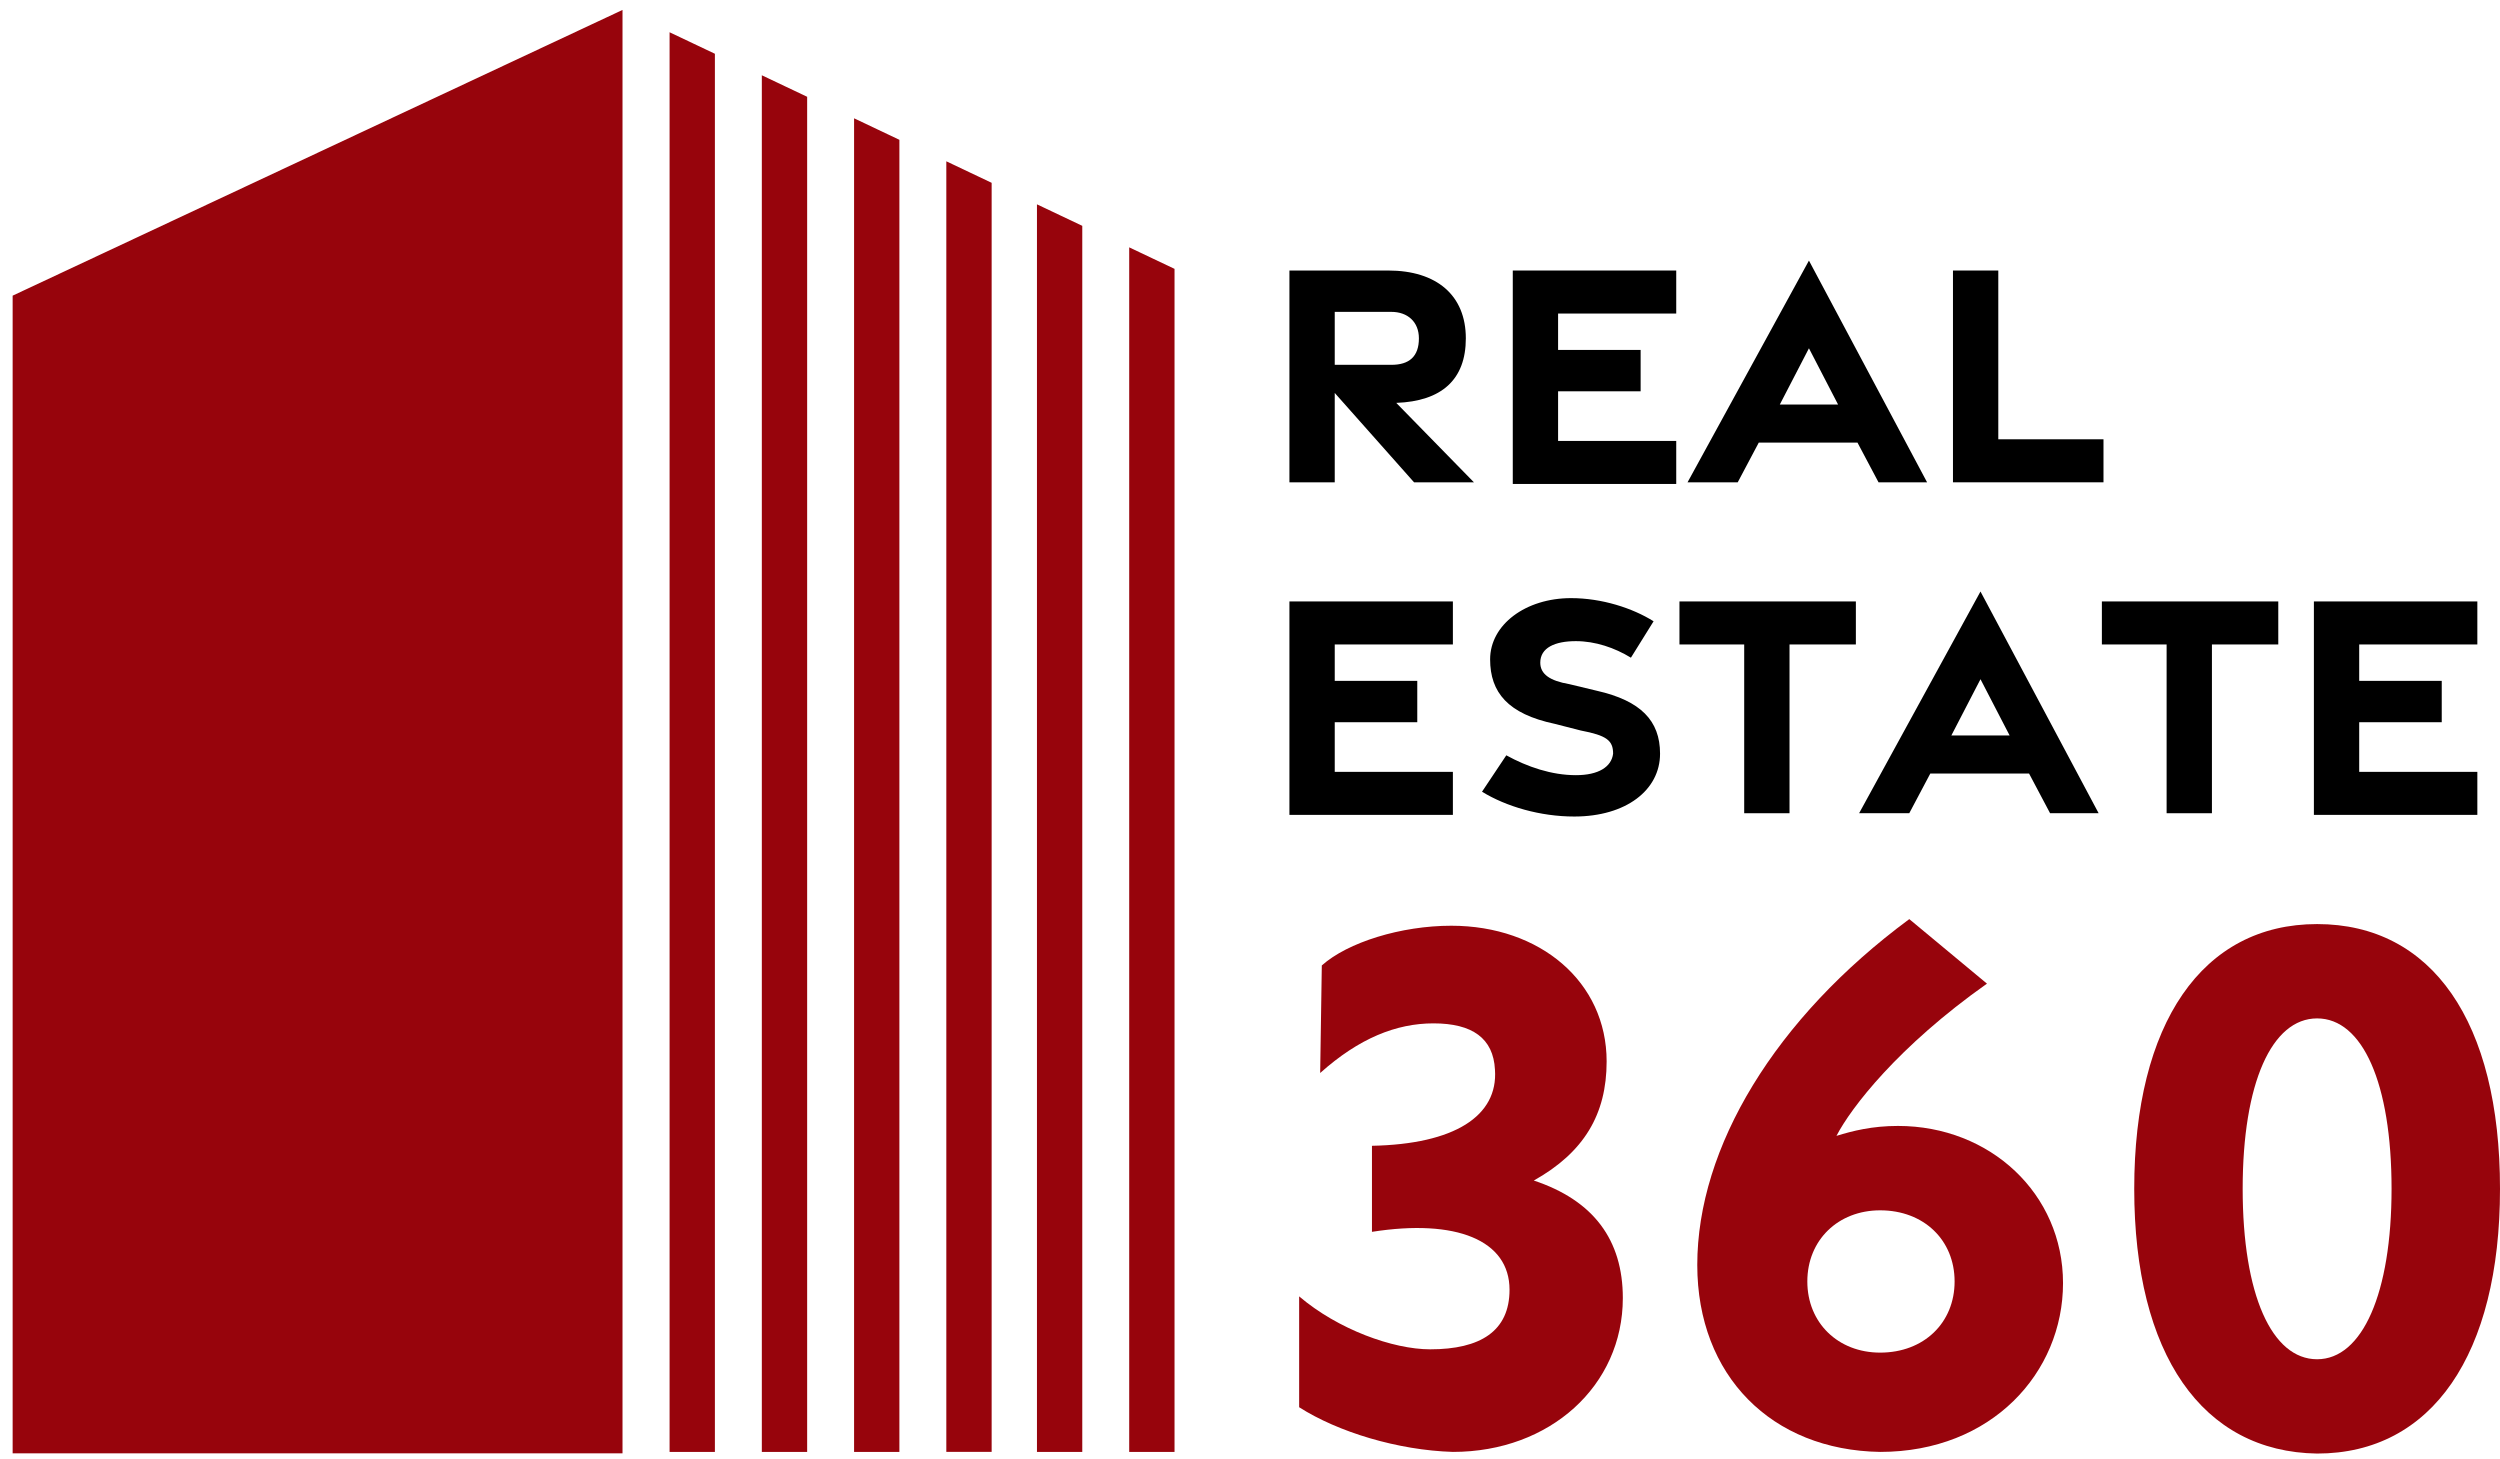
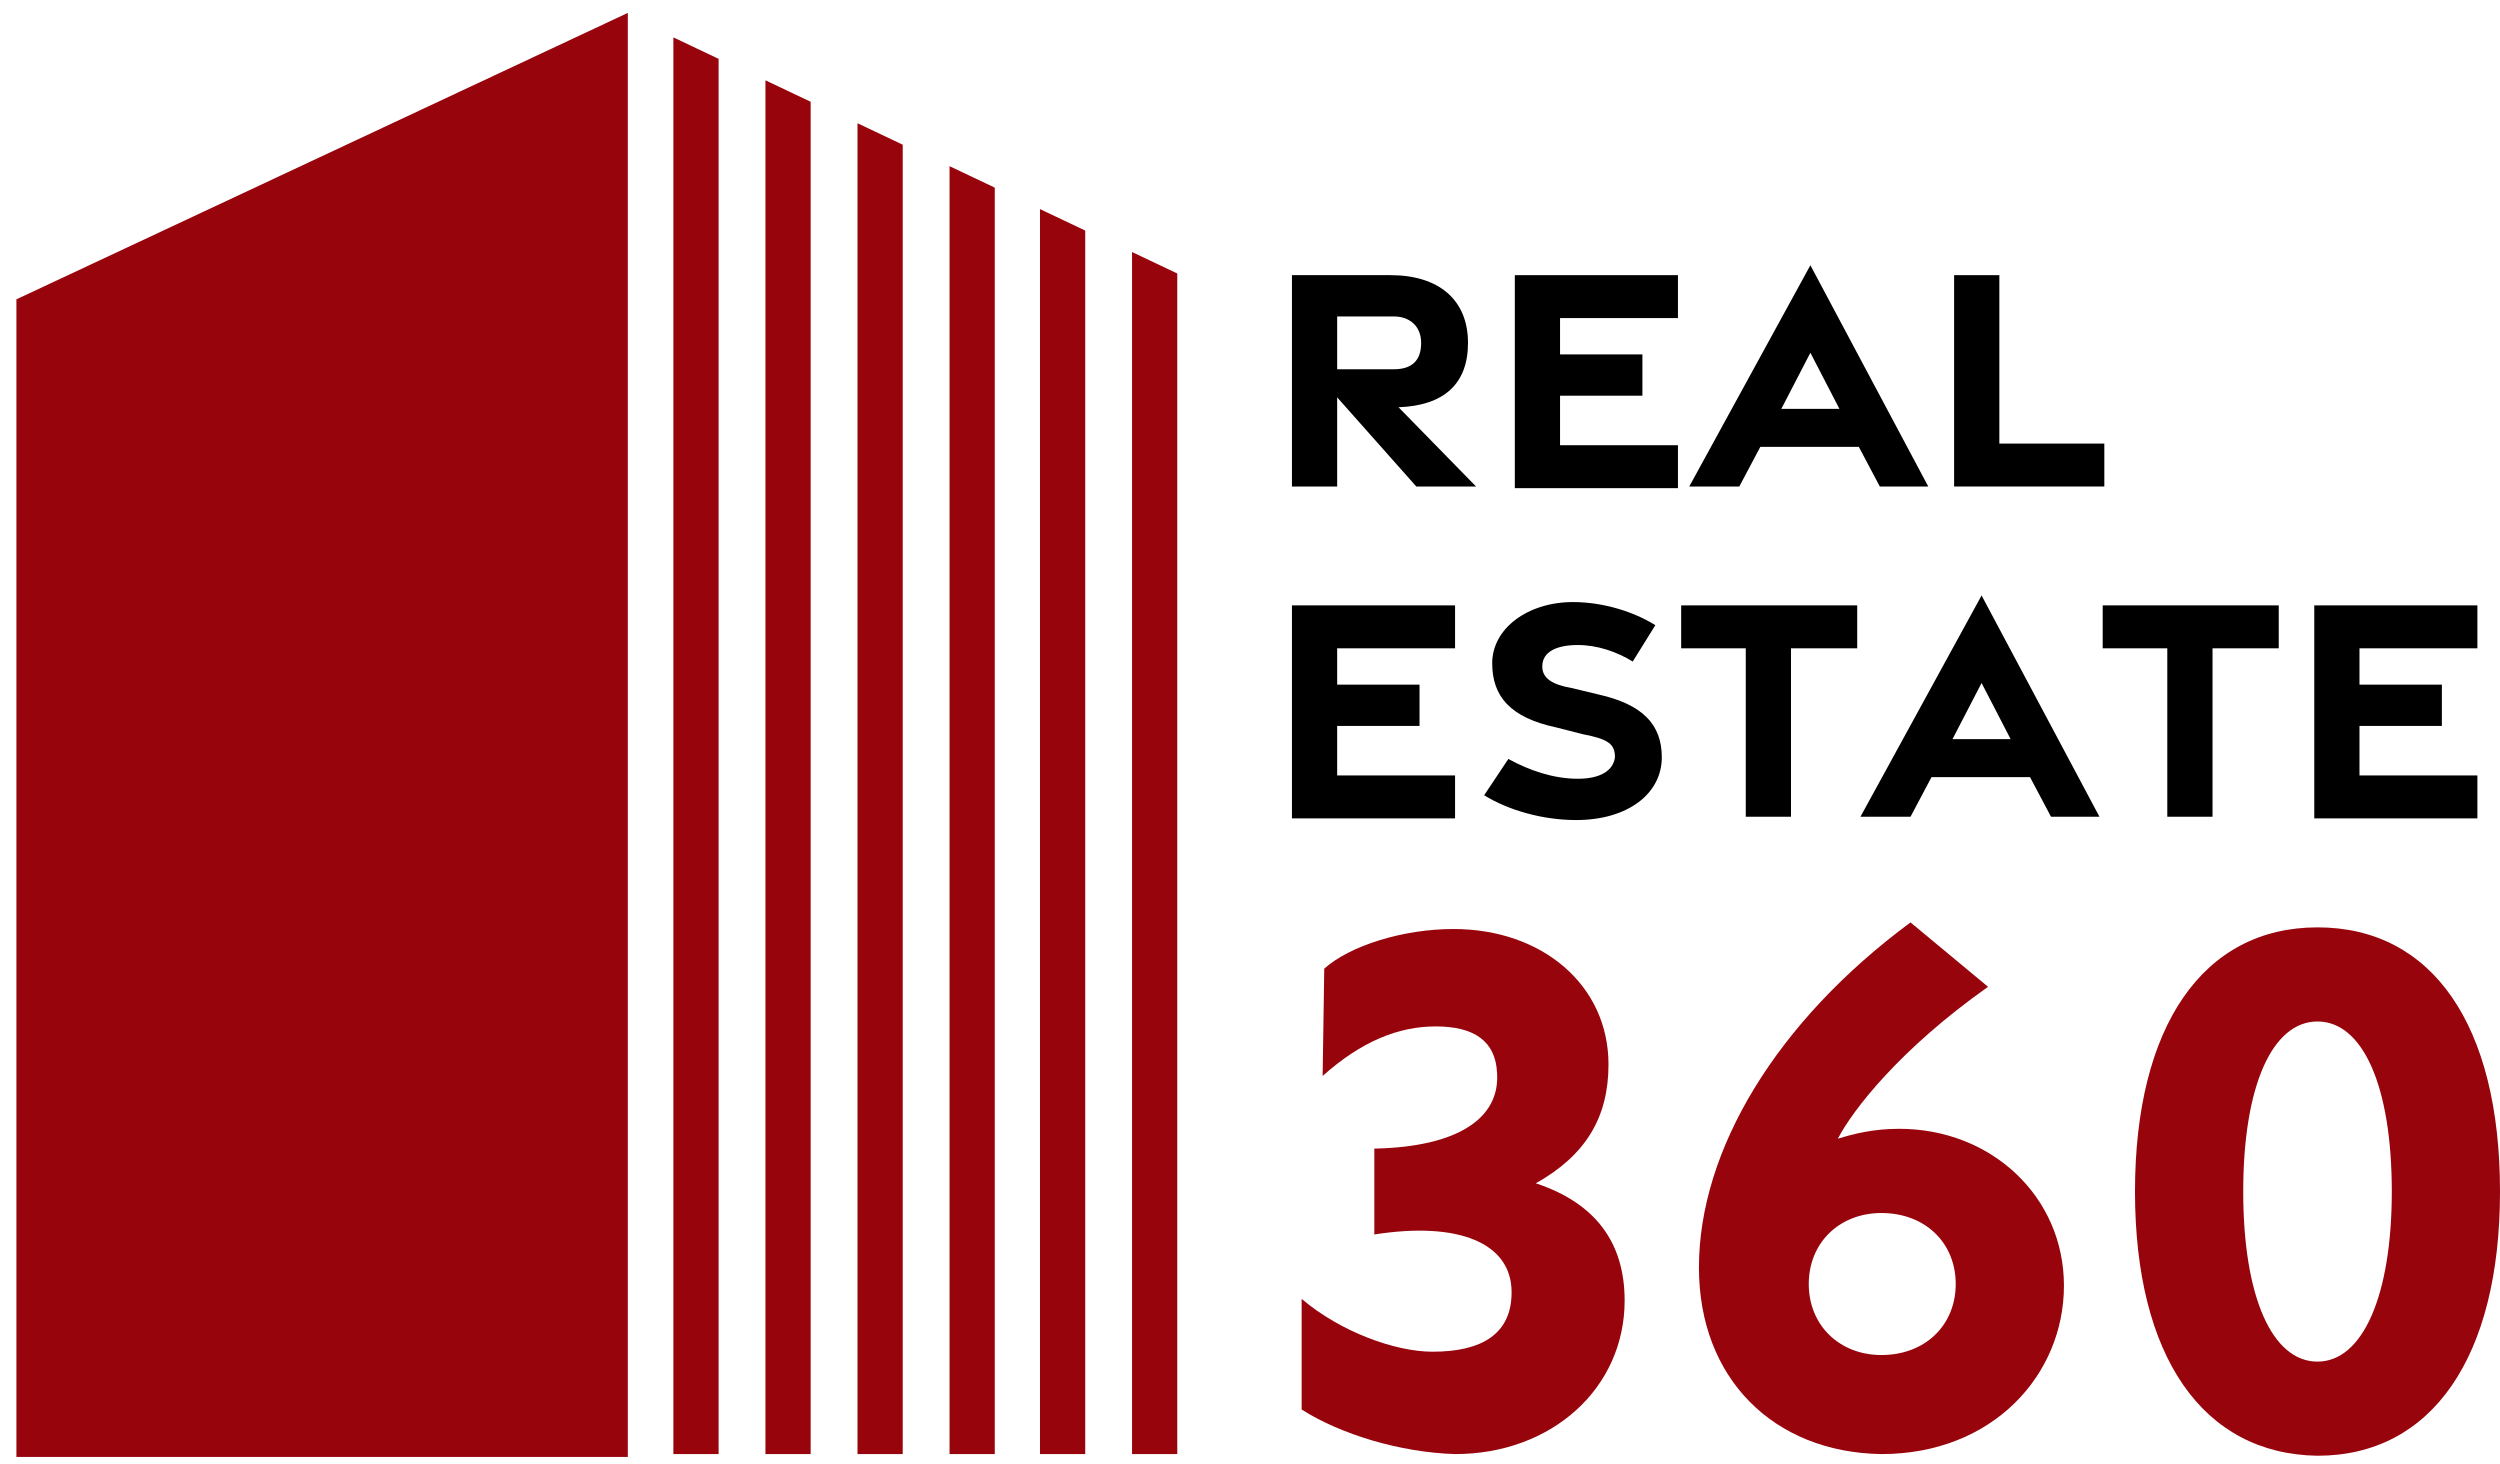
- <svg xmlns="http://www.w3.org/2000/svg" width="144" height="84" viewBox="0 0 144 84" fill="none">
-   <path d="M35.585 83.439H1V17.202L35.585 1V83.439Z" fill="#97040C" stroke="#97040C" stroke-width="0.543" stroke-miterlimit="10" />
-   <path d="M38.847 83.439V2.144L41.085 3.192V83.439H38.847Z" fill="#97040C" />
-   <path d="M39.034 2.525L40.805 3.383V83.248H39.034V2.525ZM38.568 1.858V83.63H41.178V3.097L38.568 1.858Z" fill="#97040C" />
-   <path d="M44.068 83.439V4.717L46.305 5.67V83.439H44.068Z" fill="#97040C" />
-   <path d="M44.347 5.003L46.212 5.861V83.248H44.347V5.003ZM43.881 4.336V83.63H46.492V5.575L43.881 4.336Z" fill="#97040C" />
-   <path d="M49.381 83.439V7.195L51.619 8.243V83.439H49.381Z" fill="#97040C" />
-   <path d="M49.568 7.481L51.432 8.338V83.248H49.568V7.481ZM49.195 6.814V83.63H51.805V8.053L49.195 6.814Z" fill="#97040C" />
-   <path d="M54.695 83.439V9.577L56.932 10.721V83.439H54.695Z" fill="#97040C" />
-   <path d="M54.881 9.959L56.746 10.816V83.248H54.881V9.959ZM54.508 9.291V83.629H57.119V10.53L54.508 9.291Z" fill="#97040C" />
-   <path d="M59.915 83.439V12.151L62.153 13.199V83.439H59.915Z" fill="#97040C" />
-   <path d="M60.102 12.437L61.966 13.294V83.248H60.102V12.437ZM59.729 11.77V83.63H62.339V13.008L59.729 11.77Z" fill="#97040C" />
-   <path d="M65.229 83.439V14.629L67.466 15.677V83.439H65.229Z" fill="#97040C" />
-   <path d="M65.415 14.915L67.28 15.772V83.248H65.415V14.915ZM65.042 14.247V83.63H67.653V15.486L65.042 14.247Z" fill="#97040C" />
-   <path d="M81.449 27.781L76.881 22.634V27.781H74.271V15.582H79.958C82.754 15.582 84.432 17.011 84.432 19.489C84.432 21.872 83.034 23.111 80.424 23.206L84.898 27.781H81.449ZM76.881 21.014H80.144C81.169 21.014 81.729 20.538 81.729 19.489C81.729 18.536 81.076 17.964 80.144 17.964H76.881V21.014Z" fill="black" />
-   <path d="M87.136 15.582H96.551V18.06H89.746V20.156H94.5V22.539H89.746V25.398H96.551V27.876H87.136V15.582Z" fill="black" />
-   <path d="M104.195 15.01L111 27.781H108.203L106.991 25.494H101.305L100.093 27.781H97.203L104.195 15.01ZM105.873 23.301L104.195 20.061L102.517 23.301H105.873Z" fill="black" />
-   <path d="M112.491 15.582H115.102V25.303H121.161V27.781H112.491V15.582Z" fill="black" />
-   <path d="M74.271 34.643H83.686V37.121H76.881V39.218H81.635V41.6H76.881V44.459H83.686V46.937H74.271V34.643Z" fill="black" />
-   <path d="M85.364 45.603L86.763 43.506C87.975 44.173 89.373 44.65 90.771 44.65C92.076 44.65 92.822 44.173 92.915 43.411C92.915 42.648 92.542 42.362 91.051 42.077L89.559 41.695C86.856 41.123 85.831 39.885 85.831 37.978C85.831 35.977 87.881 34.452 90.492 34.452C92.263 34.452 94.034 35.024 95.246 35.786L93.941 37.883C93.008 37.311 91.89 36.93 90.771 36.93C89.559 36.93 88.72 37.311 88.72 38.169C88.72 38.836 89.28 39.217 90.398 39.408L91.983 39.789C94.5 40.361 95.619 41.505 95.619 43.411C95.619 45.508 93.661 47.032 90.678 47.032C88.72 47.032 86.763 46.461 85.364 45.603Z" fill="black" />
-   <path d="M100.559 37.121H96.737V34.643H106.898V37.121H103.076V46.842H100.466V37.121H100.559Z" fill="black" />
-   <path d="M114.076 34.071L120.881 46.842H118.085L116.873 44.554H111.186L109.974 46.842H107.085L114.076 34.071ZM115.754 42.362L114.076 39.122L112.398 42.362H115.754Z" fill="black" />
-   <path d="M124.89 37.121H121.068V34.643H131.229V37.121H127.407V46.842H124.797V37.121H124.89Z" fill="black" />
-   <path d="M133.28 34.643H142.695V37.121H135.89V39.218H140.644V41.6H135.89V44.459H142.695V46.937H133.28V34.643Z" fill="black" />
-   <path d="M74.831 81.056V74.671C77.068 76.577 80.237 77.721 82.381 77.721C85.271 77.721 86.949 76.672 86.949 74.29C86.949 71.43 83.873 70.192 79.025 70.954V65.998C83.78 65.903 86.297 64.283 86.11 61.614C86.017 59.803 84.805 58.946 82.568 58.946C80.424 58.946 78.28 59.803 76.042 61.805L76.136 55.61C77.627 54.276 80.703 53.322 83.593 53.322C88.72 53.322 92.542 56.563 92.542 61.138C92.542 64.187 91.237 66.379 88.347 67.999C91.797 69.143 93.475 71.43 93.475 74.766C93.475 79.817 89.28 83.63 83.686 83.63C80.517 83.534 77.068 82.486 74.831 81.056Z" fill="#97040C" />
-   <path d="M97.763 72.86C97.763 66.093 102.237 58.66 109.975 52.941L114.449 56.658C109.322 60.28 106.619 63.806 105.78 65.426C106.712 65.14 107.83 64.854 109.322 64.854C114.636 64.854 118.83 68.762 118.83 73.908C118.83 79.055 114.729 83.63 108.297 83.63C102.051 83.534 97.763 79.246 97.763 72.86ZM112.585 73.813C112.585 71.43 110.814 69.715 108.297 69.715C105.873 69.715 104.102 71.43 104.102 73.813C104.102 76.196 105.873 77.911 108.297 77.911C110.814 77.911 112.585 76.196 112.585 73.813Z" fill="#97040C" />
-   <path d="M122.932 68.476C122.932 58.946 126.847 53.227 133.466 53.227C140.085 53.227 144 58.85 144 68.476C144 78.007 140.085 83.725 133.466 83.725C126.847 83.63 122.932 78.007 122.932 68.476ZM137.754 68.476C137.754 62.377 136.076 58.66 133.466 58.66C130.856 58.66 129.178 62.377 129.178 68.476C129.178 74.576 130.856 78.293 133.466 78.293C136.076 78.293 137.754 74.48 137.754 68.476Z" fill="#97040C" />
+ <svg xmlns="http://www.w3.org/2000/svg" width="111" height="65" viewBox="0 0 111 65" fill="none">
+   <path d="M27.604 64.415H1V13.463L27.604 1V64.415Z" fill="#97040C" stroke="#97040C" stroke-width="0.543" stroke-miterlimit="10" />
+   <path d="M30.113 64.415V1.88L31.834 2.686V64.415H30.113Z" fill="#97040C" />
+   <path d="M30.257 2.173L31.619 2.833V64.268H30.257V2.173ZM29.898 1.66V64.561H31.906V2.613L29.898 1.66Z" fill="#97040C" />
+   <path d="M34.129 64.415V3.859L35.85 4.592V64.415H34.129Z" fill="#97040C" />
+   <path d="M34.344 4.079L35.778 4.739V64.268H34.344V4.079ZM33.986 3.566V64.561H35.993V4.519L33.986 3.566Z" fill="#97040C" />
+   <path d="M38.217 64.415V5.765L39.938 6.572V64.415H38.217Z" fill="#97040C" />
+   <path d="M38.36 5.985L39.794 6.645V64.268H38.36V5.985ZM38.073 5.472V64.561H40.081V6.425L38.073 5.472Z" fill="#97040C" />
+   <path d="M42.304 64.415V7.598L44.025 8.478V64.415H42.304Z" fill="#97040C" />
+   <path d="M42.447 7.891L43.881 8.551V64.268H42.447V7.891ZM42.16 7.378V64.561H44.168V8.331L42.16 7.378Z" fill="#97040C" />
+   <path d="M46.319 64.415V9.578L48.041 10.384V64.415H46.319Z" fill="#97040C" />
+   <path d="M46.463 9.797L47.897 10.457V64.268H46.463V9.797ZM46.176 9.284V64.561H48.184V10.237L46.176 9.284Z" fill="#97040C" />
+   <path d="M50.407 64.415V11.484L52.128 12.29V64.415H50.407Z" fill="#97040C" />
+   <path d="M50.55 11.704L51.984 12.363V64.268H50.55V11.704ZM50.263 11.19V64.561H52.271V12.143L50.263 11.19Z" fill="#97040C" />
+   <path d="M62.884 21.601L59.37 17.642V21.601H57.362V12.217H61.737C63.888 12.217 65.179 13.316 65.179 15.223C65.179 17.055 64.103 18.008 62.095 18.082L65.537 21.601H62.884ZM59.37 16.396H61.88C62.669 16.396 63.099 16.029 63.099 15.223C63.099 14.489 62.597 14.05 61.88 14.05H59.37V16.396Z" fill="black" />
+   <path d="M67.258 12.217H74.501V14.123H69.266V15.736H72.923V17.569H69.266V19.768H74.501V21.674H67.258V12.217Z" fill="black" />
+   <path d="M80.381 11.777L85.615 21.601H83.464L82.532 19.841H78.158L77.225 21.601H75.003L80.381 11.777ZM81.671 18.155L80.381 15.662L79.09 18.155H81.671Z" fill="black" />
+   <path d="M86.763 12.217H88.771V19.695H93.432V21.601H86.763V12.217Z" fill="black" />
+   <path d="M57.362 26.879H64.605V28.785H59.37V30.398H63.027V32.231H59.37V34.43H64.605V36.336H57.362V26.879Z" fill="black" />
+   <path d="M65.896 35.31L66.971 33.697C67.903 34.21 68.979 34.577 70.055 34.577C71.059 34.577 71.632 34.21 71.704 33.624C71.704 33.037 71.417 32.817 70.27 32.597L69.123 32.304C67.043 31.864 66.254 30.911 66.254 29.445C66.254 27.905 67.832 26.732 69.84 26.732C71.202 26.732 72.564 27.172 73.497 27.759L72.493 29.372C71.776 28.932 70.915 28.639 70.055 28.639C69.123 28.639 68.477 28.932 68.477 29.592C68.477 30.105 68.907 30.398 69.768 30.545L70.987 30.838C72.923 31.278 73.784 32.157 73.784 33.624C73.784 35.237 72.278 36.41 69.983 36.41C68.477 36.41 66.971 35.97 65.896 35.31Z" fill="black" />
+   <path d="M77.584 28.785H74.644V26.879H82.46V28.785H79.52V36.263H77.512V28.785H77.584Z" fill="black" />
+   <path d="M87.982 26.439L93.216 36.263H91.065L90.133 34.504H85.759L84.827 36.263H82.604L87.982 26.439ZM89.272 32.817L87.982 30.325L86.691 32.817H89.272Z" fill="black" />
+   <path d="M96.3 28.785H93.36V26.879H101.176V28.785H98.236V36.263H96.228V28.785H96.3Z" fill="black" />
+   <path d="M102.754 26.879H109.996V28.785H104.761V30.398H108.419V32.231H104.761V34.43H109.996V36.336H102.754V26.879Z" fill="black" />
+   <path d="M57.793 62.582V57.67C59.514 59.136 61.952 60.016 63.601 60.016C65.824 60.016 67.115 59.209 67.115 57.377C67.115 55.177 64.748 54.224 61.02 54.811V50.998C64.677 50.925 66.613 49.679 66.469 47.626C66.398 46.233 65.466 45.573 63.745 45.573C62.095 45.573 60.446 46.233 58.725 47.773L58.797 43.008C59.944 41.981 62.31 41.248 64.533 41.248C68.477 41.248 71.417 43.741 71.417 47.26C71.417 49.606 70.413 51.292 68.19 52.538C70.844 53.418 72.134 55.177 72.134 57.743C72.134 61.629 68.907 64.561 64.605 64.561C62.167 64.488 59.514 63.681 57.793 62.582Z" fill="#97040C" />
+   <path d="M75.433 56.277C75.433 51.072 78.875 45.353 84.827 40.955L88.269 43.814C84.325 46.6 82.245 49.312 81.6 50.559C82.317 50.339 83.177 50.119 84.325 50.119C88.412 50.119 91.639 53.125 91.639 57.083C91.639 61.042 88.484 64.561 83.536 64.561C78.731 64.488 75.433 61.189 75.433 56.277ZM86.834 57.01C86.834 55.177 85.472 53.858 83.536 53.858C81.671 53.858 80.309 55.177 80.309 57.01C80.309 58.843 81.671 60.163 83.536 60.163C85.472 60.163 86.834 58.843 86.834 57.01Z" fill="#97040C" />
+   <path d="M94.794 52.905C94.794 45.574 97.806 41.175 102.897 41.175C107.988 41.175 111 45.5 111 52.905C111 60.236 107.988 64.635 102.897 64.635C97.806 64.561 94.794 60.236 94.794 52.905ZM106.196 52.905C106.196 48.213 104.905 45.354 102.897 45.354C100.889 45.354 99.599 48.213 99.599 52.905C99.599 57.597 100.889 60.456 102.897 60.456C104.905 60.456 106.196 57.523 106.196 52.905Z" fill="#97040C" />
</svg>
